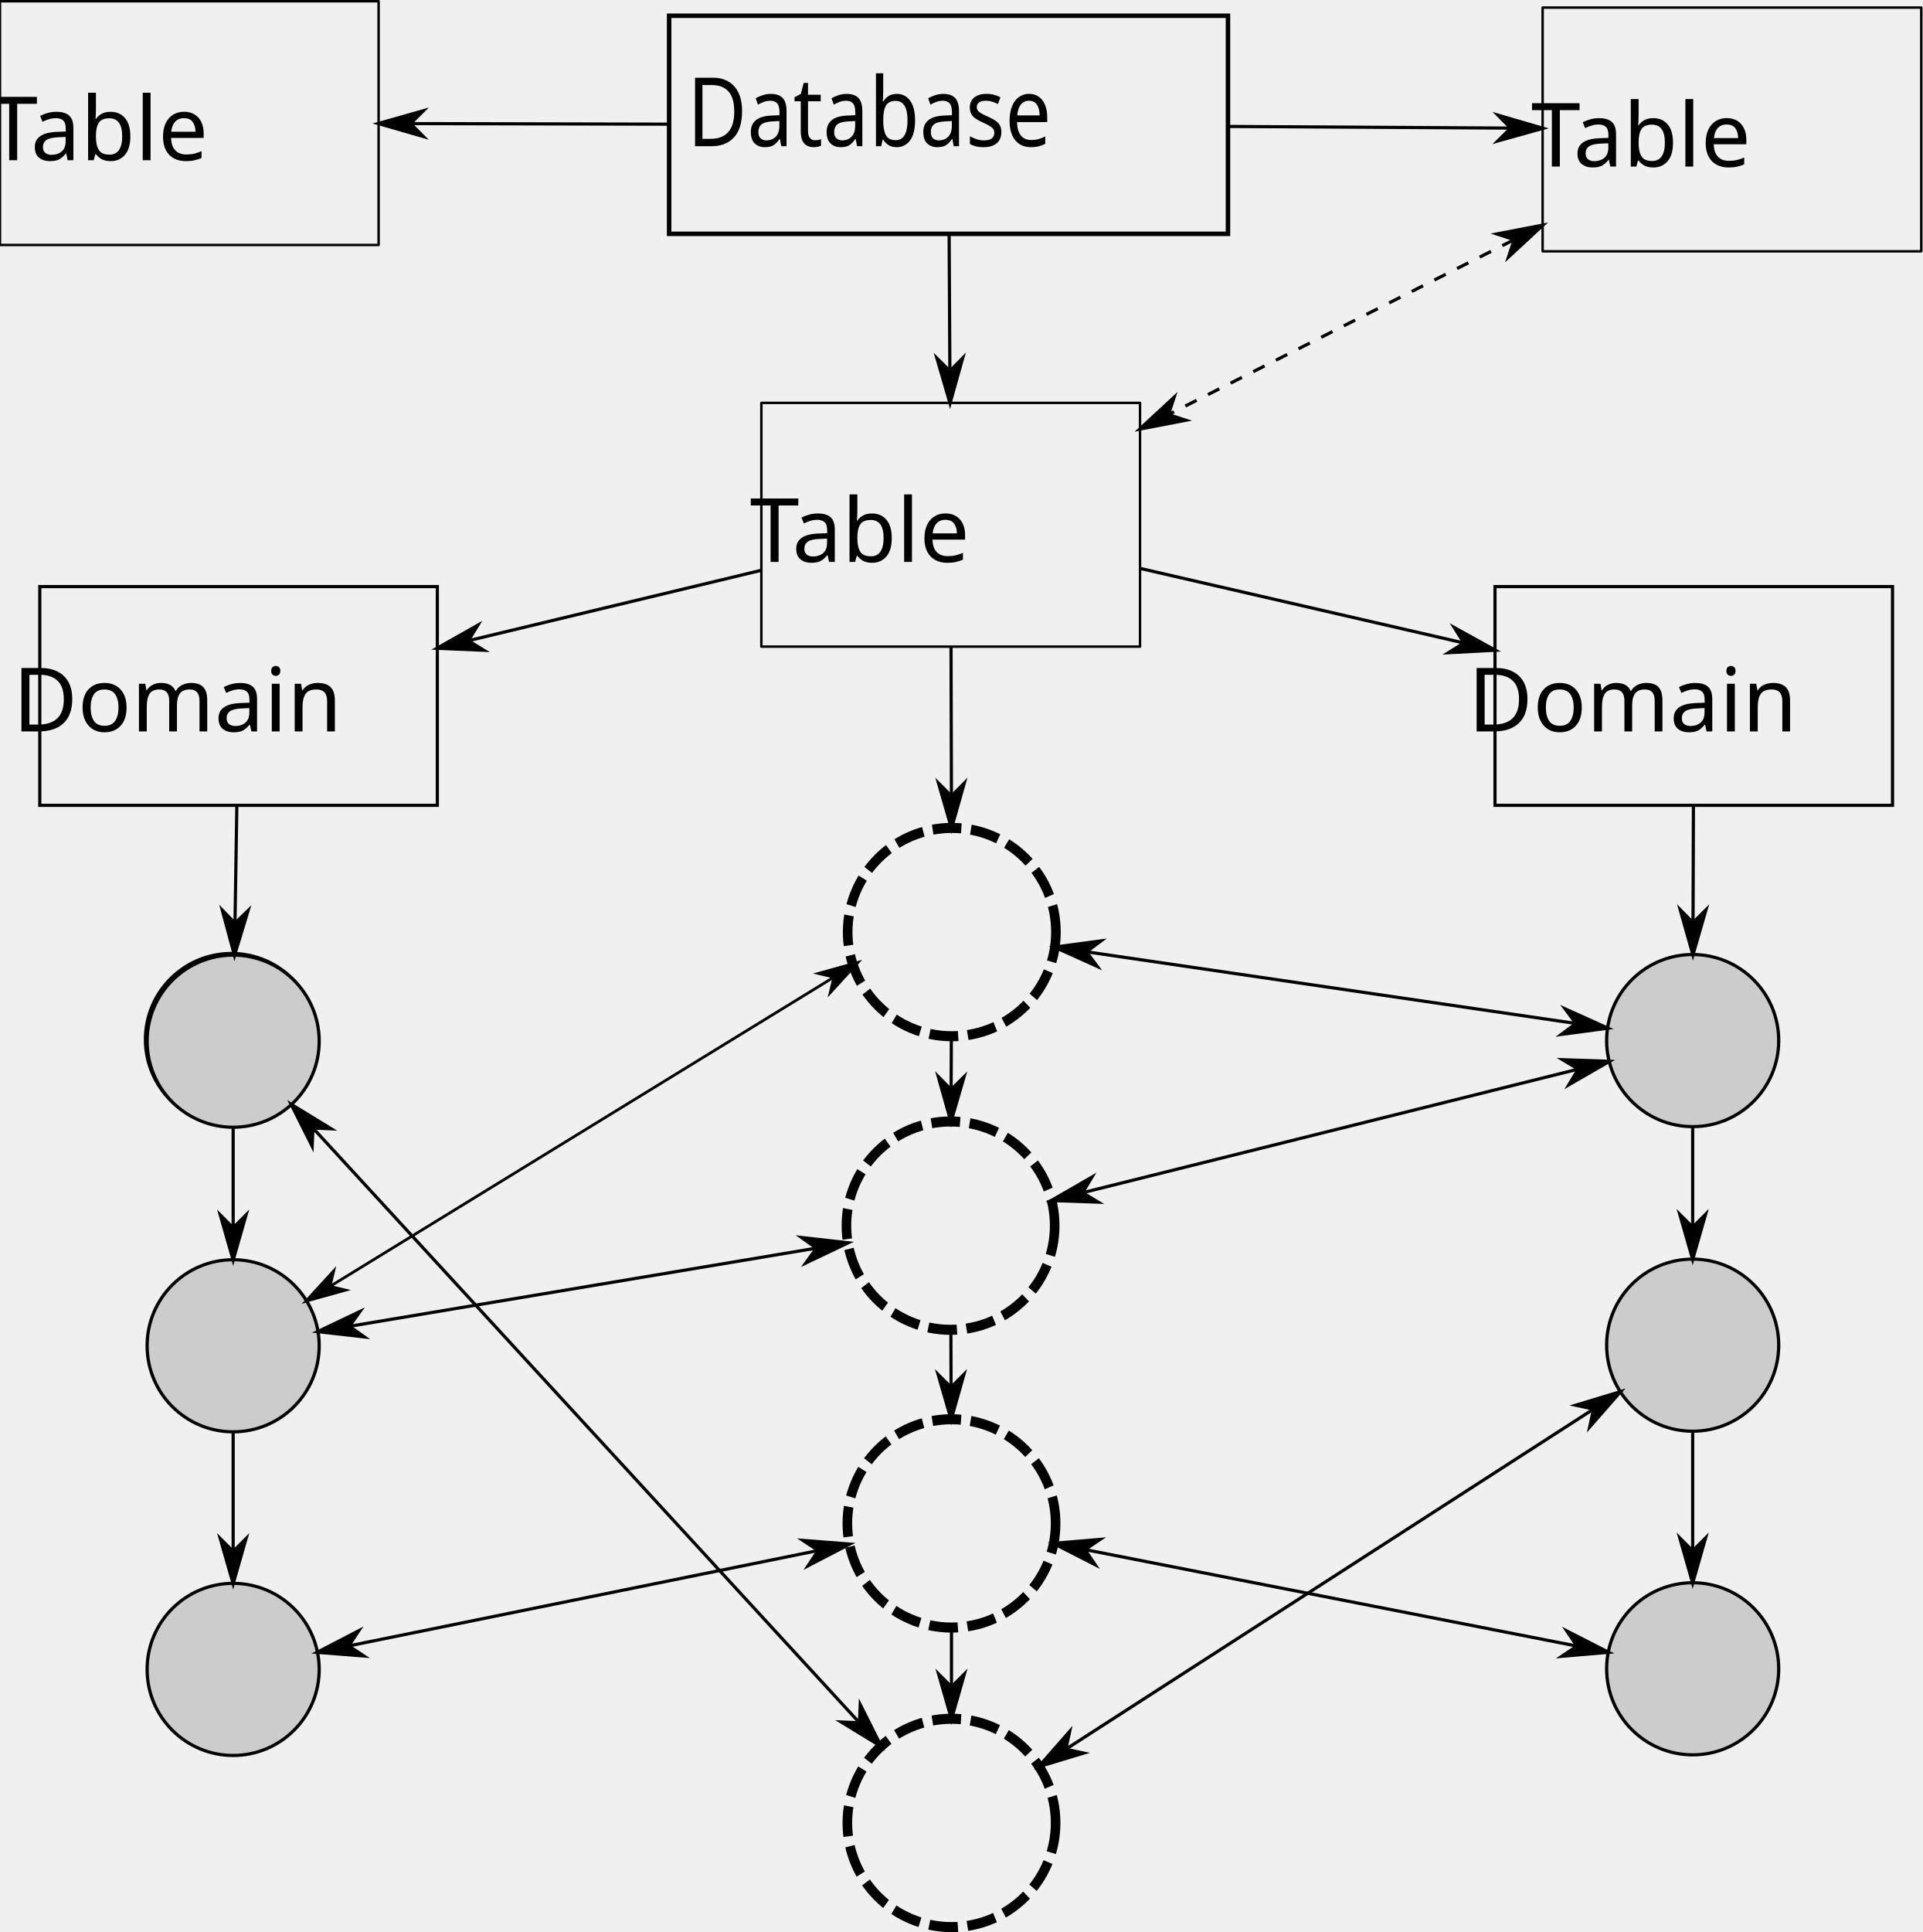
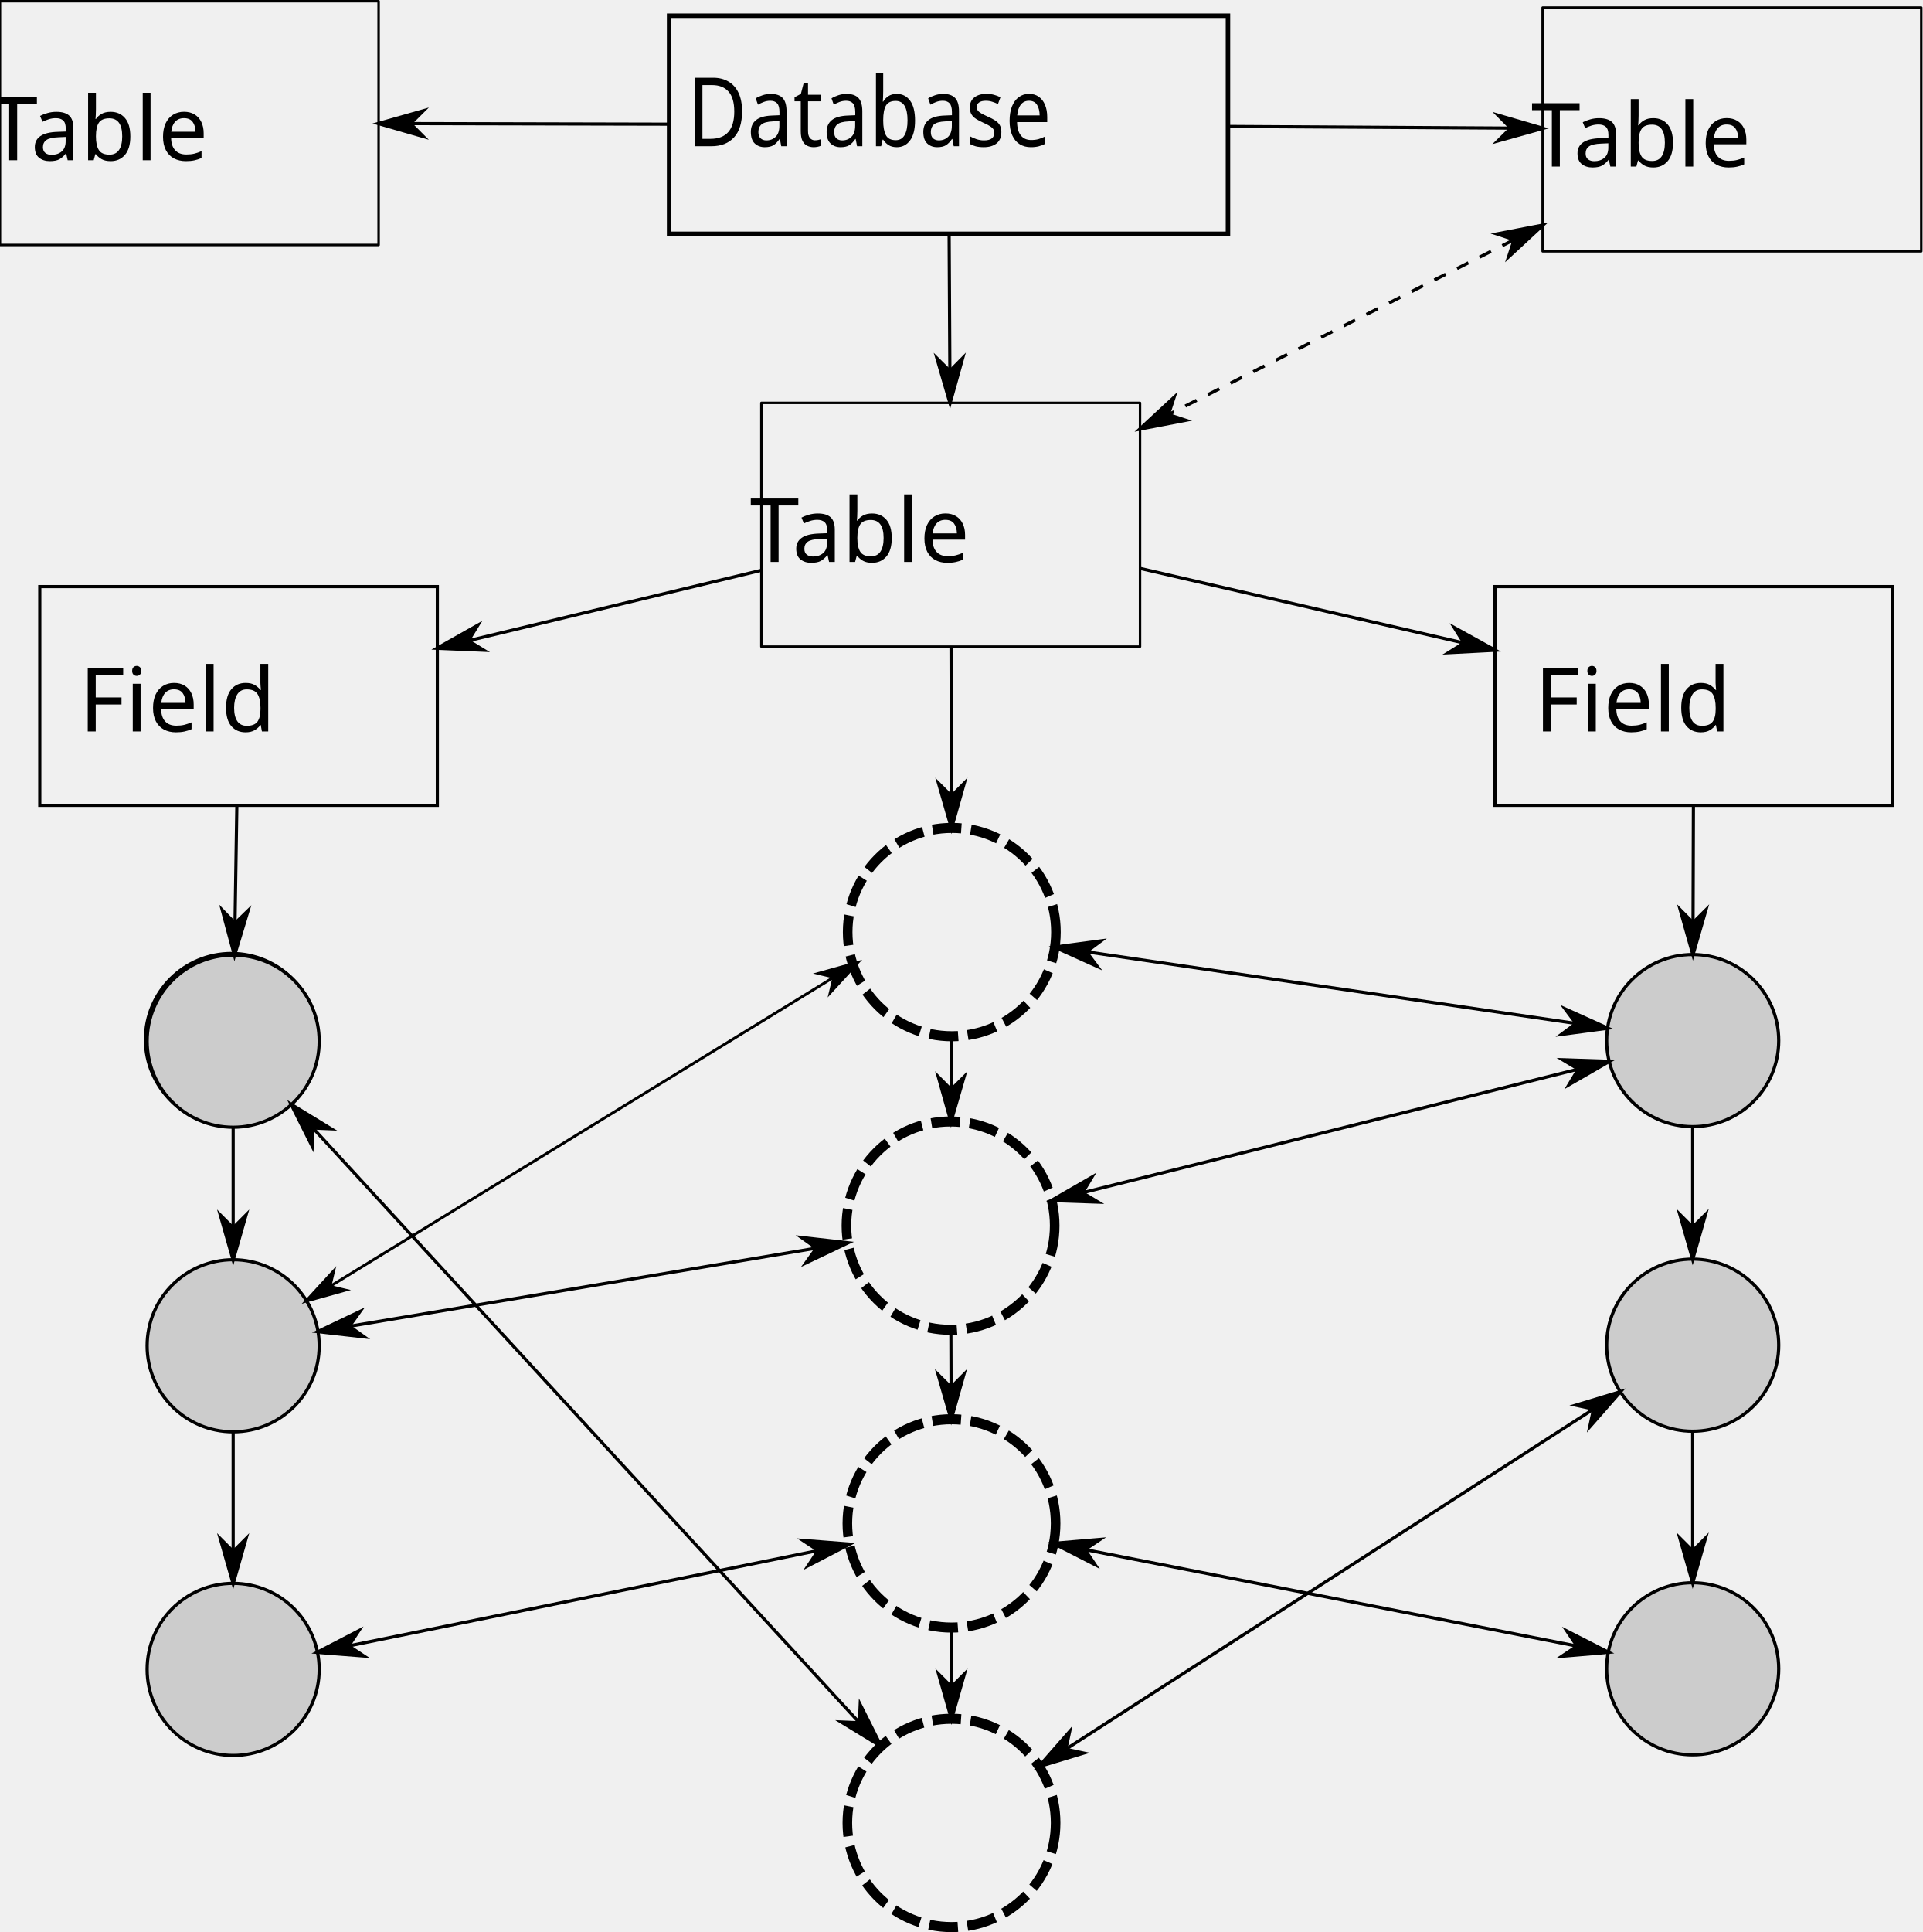
<svg xmlns="http://www.w3.org/2000/svg" width="606.089" height="608.923" id="svg2" version="1.1">
  <defs id="defs4">
    <marker orient="auto" refY="0" refX="0" id="Arrow1Send" style="overflow:visible">
      <path id="path3906" d="M 0,0 5,-5 -12.5,0 5,5 0,0 z" style="fill-rule:evenodd;stroke:#000000;stroke-width:1pt" transform="matrix(-0.2,0,0,-0.2,-1.2,0)" />
    </marker>
    <marker orient="auto" refY="0" refX="0" id="Arrow1Sstart" style="overflow:visible">
      <path id="path3903" d="M 0,0 5,-5 -12.5,0 5,5 0,0 z" style="fill-rule:evenodd;stroke:#000000;stroke-width:1pt" transform="matrix(0.2,0,0,0.2,1.2,0)" />
    </marker>
    <marker orient="auto" refY="0" refX="0" id="Arrow1Lstart" style="overflow:visible">
      <path id="path3891" d="M 0,0 5,-5 -12.5,0 5,5 0,0 z" style="fill-rule:evenodd;stroke:#000000;stroke-width:1pt" transform="matrix(0.8,0,0,0.8,10,0)" />
    </marker>
    <marker orient="auto" refY="0" refX="0" id="Arrow1Lend" style="overflow:visible">
      <path id="path3894" d="M 0,0 5,-5 -12.5,0 5,5 0,0 z" style="fill-rule:evenodd;stroke:#000000;stroke-width:1pt" transform="matrix(-0.8,0,0,-0.8,-10,0)" />
    </marker>
  </defs>
  <g id="layer1" transform="translate(-64.79361,-30.58559)">
    <rect style="fill:#ffffff;fill-opacity:0;stroke-width:1;stroke-linecap:butt;stroke-linejoin:round;stroke-miterlimit:4;stroke-dasharray:4, 1;stroke-dashoffset:0" id="rect2985" width="136.17" height="77.66" x="238.298" y="290.66" />
    <g id="g3764" transform="translate(183.6596,-139.3617)">
      <g id="g3761">
        <rect style="fill:#ffffff;fill-opacity:0;stroke:#000000;stroke-width:0.776;stroke-linecap:butt;stroke-linejoin:round;stroke-miterlimit:4;stroke-opacity:1;stroke-dasharray:none;stroke-dashoffset:0" id="rect3755" width="119.372" height="76.819" x="121.165" y="296.931" />
      </g>
      <text id="text3757" y="347.043" x="177.66" style="font-size:28px;font-style:normal;font-weight:normal;text-align:center;line-height:125%;letter-spacing:0px;word-spacing:0px;text-anchor:middle;fill:#000000;fill-opacity:1;stroke:none;font-family:Sans" xml:space="preserve">
        <tspan y="347.043" x="177.66" id="tspan3759">Table</tspan>
      </text>
    </g>
    <rect style="fill:#ffffff;fill-opacity:0;fill-rule:evenodd;stroke:#000000;stroke-width:1.414px;stroke-linecap:butt;stroke-linejoin:miter;stroke-opacity:1" id="rect3770" width="176.182" height="68.735" x="275.739" y="35.548" />
    <text xml:space="preserve" style="font-size:37.793px;font-style:normal;font-weight:normal;text-align:center;line-height:125%;letter-spacing:0px;word-spacing:0px;text-anchor:middle;fill:#000000;fill-opacity:1;stroke:none;font-family:Sans" x="390.622" y="70.972" id="text3772" transform="scale(0.9256204,1.080356)">
      <tspan id="tspan3774" x="390.622" y="70.972" style="font-size:28px">Database</tspan>
    </text>
    <g id="g3764-8" transform="translate(429.9574,-263.9576)">
      <g id="g3761-0">
        <rect style="fill:#ffffff;fill-opacity:0;stroke:#000000;stroke-width:0.776;stroke-linecap:butt;stroke-linejoin:round;stroke-miterlimit:4;stroke-opacity:1;stroke-dasharray:none;stroke-dashoffset:0" id="rect3755-2" width="119.372" height="76.819" x="121.165" y="296.931" />
      </g>
      <text id="text3757-3" y="347.043" x="177.66" style="font-size:28px;font-style:normal;font-weight:normal;text-align:center;line-height:125%;letter-spacing:0px;word-spacing:0px;text-anchor:middle;fill:#000000;fill-opacity:1;stroke:none;font-family:Sans" xml:space="preserve">
        <tspan y="347.043" x="177.66" id="tspan3759-3">Table</tspan>
      </text>
    </g>
    <g id="g3764-0" transform="translate(-56.38299,-265.9574)">
      <g id="g3761-4">
        <rect style="fill:#ffffff;fill-opacity:0;stroke:#000000;stroke-width:0.776;stroke-linecap:butt;stroke-linejoin:round;stroke-miterlimit:4;stroke-opacity:1;stroke-dasharray:none;stroke-dashoffset:0" id="rect3755-5" width="119.372" height="76.819" x="121.165" y="296.931" />
      </g>
      <text id="text3757-4" y="347.043" x="177.66" style="font-size:28px;font-style:normal;font-weight:normal;text-align:center;line-height:125%;letter-spacing:0px;word-spacing:0px;text-anchor:middle;fill:#000000;fill-opacity:1;stroke:none;font-family:Sans" xml:space="preserve">
        <tspan y="347.043" x="177.66" id="tspan3759-39">Table</tspan>
      </text>
    </g>
    <path style="fill:none;stroke:#000000;stroke-width:1px;stroke-linecap:butt;stroke-linejoin:miter;stroke-opacity:1;marker-end:url(#Arrow1Lend)" d="M 275.739,69.72 184.154,69.516" id="path3826" />
    <path style="fill:none;stroke:#000000;stroke-width:1px;stroke-linecap:butt;stroke-linejoin:miter;stroke-opacity:1;marker-end:url(#Arrow1Lend)" d="m 451.921,70.439 99.202,0.59" id="path3828" />
    <path style="fill:none;stroke:#000000;stroke-width:1px;stroke-linecap:butt;stroke-linejoin:miter;stroke-opacity:1;marker-end:url(#Arrow1Lend)" d="m 364.015,104.283 0.288,53.287" id="path3830" />
    <rect style="fill:#ffffff;fill-opacity:0;fill-rule:evenodd;stroke:#000000;stroke-width:1;stroke-linecap:butt;stroke-linejoin:miter;stroke-miterlimit:4;stroke-opacity:1;stroke-dasharray:none" id="rect3832" width="125.329" height="68.946" x="77.335" y="215.464" />
    <text xml:space="preserve" style="font-size:28px;font-style:normal;font-weight:normal;text-align:center;line-height:125%;letter-spacing:0px;word-spacing:0px;text-anchor:middle;fill:#000000;fill-opacity:1;stroke:none;font-family:Sans" x="138.936" y="261.107" id="text3834">
-       <tspan id="tspan3836" x="138.936" y="261.107">Domain</tspan>
+       <tspan id="tspan3836" x="138.936" y="261.107">Field</tspan>
    </text>
    <rect style="fill:#ffffff;fill-opacity:0;fill-rule:evenodd;stroke:#000000;stroke-width:1;stroke-linecap:butt;stroke-linejoin:miter;stroke-miterlimit:4;stroke-opacity:1;stroke-dasharray:none" id="rect3832-6" width="125.329" height="68.946" x="536.101" y="215.463" />
    <text xml:space="preserve" style="font-size:28px;font-style:normal;font-weight:normal;text-align:center;line-height:125%;letter-spacing:0px;word-spacing:0px;text-anchor:middle;fill:#000000;fill-opacity:1;stroke:none;font-family:Sans" x="597.702" y="261.107" id="text3834-1">
-       <tspan id="tspan3836-2" x="597.702" y="261.107">Domain</tspan>
+       <tspan id="tspan3836-2" x="597.702" y="261.107">Field</tspan>
    </text>
    <path style="fill:none;stroke:#000000;stroke-width:1px;stroke-linecap:butt;stroke-linejoin:miter;stroke-opacity:1;marker-end:url(#Arrow1Lend)" d="M 304.824,210.324 202.665,234.876" id="path4331" />
    <path style="fill:none;stroke:#000000;stroke-width:1px;stroke-linecap:butt;stroke-linejoin:miter;stroke-opacity:1;marker-end:url(#Arrow1Lend)" d="m 424.197,209.727 111.904,25.776" id="path4333" />
    <path style="fill:#ffffff;fill-opacity:0;fill-rule:evenodd;stroke:#000000;stroke-width:3.184;stroke-linecap:butt;stroke-linejoin:miter;stroke-miterlimit:4;stroke-opacity:1;stroke-dasharray:9.551, 3.184;stroke-dashoffset:0" id="path4335" d="m 390.426,343.852 c 0,18.214 -15.48,32.979 -34.574,32.979 -19.095,0 -34.574,-14.765 -34.574,-32.979 0,-18.214 15.48,-32.979 34.574,-32.979 19.095,0 34.574,14.765 34.574,32.979 z" transform="matrix(0.9495082,0,0,0.9954531,26.5785,74.59552)" />
    <path style="fill:#ffffff;fill-opacity:0;fill-rule:evenodd;stroke:#000000;stroke-width:3.184;stroke-linecap:butt;stroke-linejoin:miter;stroke-miterlimit:4;stroke-opacity:1;stroke-dasharray:9.551, 3.184;stroke-dashoffset:0" id="path4335-3" d="m 390.426,343.852 c 0,18.214 -15.48,32.979 -34.574,32.979 -19.095,0 -34.574,-14.765 -34.574,-32.979 0,-18.214 15.48,-32.979 34.574,-32.979 19.095,0 34.574,14.765 34.574,32.979 z" transform="matrix(0.9495082,0,0,0.9954531,26.97364,-17.93198)" />
    <path style="fill:#ffffff;fill-opacity:0;fill-rule:evenodd;stroke:#000000;stroke-width:3.184;stroke-linecap:butt;stroke-linejoin:miter;stroke-miterlimit:4;stroke-opacity:1;stroke-dasharray:9.551, 3.184;stroke-dashoffset:0" id="path4335-2" d="m 390.426,343.852 c 0,18.214 -15.48,32.979 -34.574,32.979 -19.095,0 -34.574,-14.765 -34.574,-32.979 0,-18.214 15.48,-32.979 34.574,-32.979 19.095,0 34.574,14.765 34.574,32.979 z" transform="matrix(0.9495082,0,0,0.9954531,26.87486,262.8446)" />
    <path style="fill:#ffffff;fill-opacity:0;fill-rule:evenodd;stroke:#000000;stroke-width:3.184;stroke-linecap:butt;stroke-linejoin:miter;stroke-miterlimit:4;stroke-opacity:1;stroke-dasharray:9.551, 3.184;stroke-dashoffset:0" id="path4335-6" d="m 390.426,343.852 c 0,18.214 -15.48,32.979 -34.574,32.979 -19.095,0 -34.574,-14.765 -34.574,-32.979 0,-18.214 15.48,-32.979 34.574,-32.979 19.095,0 34.574,14.765 34.574,32.979 z" transform="matrix(0.9495082,0,0,0.9954531,26.87486,168.4402)" />
    <path style="fill:#ff0000;fill-rule:evenodd;stroke:#000000;stroke-width:1px;stroke-linecap:butt;stroke-linejoin:miter;stroke-opacity:1" id="path4401" d="m 163.83,358.213 c 0,14.982 -11.907,27.128 -26.596,27.128 -14.688,0 -26.596,-12.145 -26.596,-27.128 0,-14.982 11.907,-27.128 26.596,-27.128 14.688,0 26.596,12.145 26.596,27.128 z" transform="matrix(1.01981,0,0,0.99982,-2.186905,0.06447688)" />
    <path style="fill:#cccccc;fill-opacity:1;fill-rule:evenodd;stroke:#000000;stroke-width:1px;stroke-linecap:butt;stroke-linejoin:miter;stroke-opacity:1" id="path4401-0" d="m 163.83,358.213 c 0,14.982 -11.907,27.128 -26.596,27.128 -14.688,0 -26.596,-12.145 -26.596,-27.128 0,-14.982 11.907,-27.128 26.596,-27.128 14.688,0 26.596,12.145 26.596,27.128 z" transform="matrix(1.01981,0,0,0.99982,-1.654828,0.5963829)" />
    <path style="fill:#cccccc;fill-opacity:1;fill-rule:evenodd;stroke:#000000;stroke-width:1px;stroke-linecap:butt;stroke-linejoin:miter;stroke-opacity:1" id="path4401-4" d="m 163.83,358.213 c 0,14.982 -11.907,27.128 -26.596,27.128 -14.688,0 -26.596,-12.145 -26.596,-27.128 0,-14.982 11.907,-27.128 26.596,-27.128 14.688,0 26.596,12.145 26.596,27.128 z" transform="matrix(1.01981,0,0,0.99982,-1.654828,198.5964)" />
    <path style="fill:#cccccc;fill-opacity:1;fill-rule:evenodd;stroke:#000000;stroke-width:1px;stroke-linecap:butt;stroke-linejoin:miter;stroke-opacity:1" id="path4401-1" d="m 163.83,358.213 c 0,14.982 -11.907,27.128 -26.596,27.128 -14.688,0 -26.596,-12.145 -26.596,-27.128 0,-14.982 11.907,-27.128 26.596,-27.128 14.688,0 26.596,12.145 26.596,27.128 z" transform="matrix(1.01981,0,0,0.99982,-1.654828,96.59638)" />
    <path style="fill:#cccccc;fill-opacity:1;fill-rule:evenodd;stroke:#000000;stroke-width:1px;stroke-linecap:butt;stroke-linejoin:miter;stroke-opacity:1" id="path4401-0-2" d="m 163.83,358.213 c 0,14.982 -11.907,27.128 -26.596,27.128 -14.688,0 -26.596,-12.145 -26.596,-27.128 0,-14.982 11.907,-27.128 26.596,-27.128 14.688,0 26.596,12.145 26.596,27.128 z" transform="matrix(1.01981,0,0,0.99982,458.4728,0.4048935)" />
    <path style="fill:#cccccc;fill-opacity:1;fill-rule:evenodd;stroke:#000000;stroke-width:1px;stroke-linecap:butt;stroke-linejoin:miter;stroke-opacity:1" id="path4401-4-7" d="m 163.83,358.213 c 0,14.982 -11.907,27.128 -26.596,27.128 -14.688,0 -26.596,-12.145 -26.596,-27.128 0,-14.982 11.907,-27.128 26.596,-27.128 14.688,0 26.596,12.145 26.596,27.128 z" transform="matrix(1.01981,0,0,0.99982,458.4728,198.4049)" />
    <path style="fill:#cccccc;fill-opacity:1;fill-rule:evenodd;stroke:#000000;stroke-width:1px;stroke-linecap:butt;stroke-linejoin:miter;stroke-opacity:1" id="path4401-1-2" d="m 163.83,358.213 c 0,14.982 -11.907,27.128 -26.596,27.128 -14.688,0 -26.596,-12.145 -26.596,-27.128 0,-14.982 11.907,-27.128 26.596,-27.128 14.688,0 26.596,12.145 26.596,27.128 z" transform="matrix(1.01981,0,0,0.99982,458.4728,96.40489)" />
    <path style="fill:none;stroke:#000000;stroke-width:1px;stroke-linecap:butt;stroke-linejoin:miter;stroke-opacity:1;marker-end:url(#Arrow1Lend)" d="m 139.461,284.41 -0.739,47.215" id="path4459" />
    <path style="fill:none;stroke:#000000;stroke-width:1px;stroke-linecap:butt;stroke-linejoin:miter;stroke-opacity:1;marker-end:url(#Arrow1Lend)" d="m 138.298,385.868 0,41.754" id="path4461" />
    <path style="fill:none;stroke:#000000;stroke-width:1px;stroke-linecap:butt;stroke-linejoin:miter;stroke-opacity:1;marker-end:url(#Arrow1Lend)" d="m 138.298,481.868 0,47.754" id="path4463" />
    <path style="fill:none;stroke:#000000;stroke-width:1px;stroke-linecap:butt;stroke-linejoin:miter;stroke-opacity:1;marker-end:url(#Arrow1Lend)" d="m 598.658,284.41 -0.147,47.021" id="path4465" />
    <path style="fill:none;stroke:#000000;stroke-width:1px;stroke-linecap:butt;stroke-linejoin:miter;stroke-opacity:1;marker-end:url(#Arrow1Lend)" d="m 598.426,385.676 0,41.754" id="path4467" />
    <path style="fill:none;stroke:#000000;stroke-width:1px;stroke-linecap:butt;stroke-linejoin:miter;stroke-opacity:1;marker-end:url(#Arrow1Lend)" d="m 598.426,481.676 0,47.754" id="path4469" />
    <path style="fill:none;stroke:#000000;stroke-width:1px;stroke-linecap:butt;stroke-linejoin:miter;stroke-opacity:1;marker-end:url(#Arrow1Lend)" d="m 364.614,234.389 0.154,57.139" id="path4471" />
    <path style="fill:none;stroke:#000000;stroke-width:1px;stroke-linecap:butt;stroke-linejoin:miter;stroke-opacity:1;marker-end:url(#Arrow1Lend)" d="m 364.717,357.185 -0.115,26.871" id="path4475" />
    <path style="fill:none;stroke:#000000;stroke-width:1px;stroke-linecap:butt;stroke-linejoin:miter;stroke-opacity:1;marker-end:url(#Arrow1Lend)" d="m 364.566,449.712 0.089,28.187" id="path4477" />
    <path style="fill:none;stroke:#000000;stroke-width:1px;stroke-linecap:butt;stroke-linejoin:miter;stroke-opacity:1;marker-end:url(#Arrow1Lend)" d="m 364.758,543.557 0,28.747" id="path4479" />
    <path style="fill:none;stroke:#000000;stroke-width:1px;stroke-linecap:butt;stroke-linejoin:miter;stroke-opacity:1;marker-start:url(#Arrow1Lstart);marker-end:url(#Arrow1Lend)" d="m 397.344,329.113 174.242,25.511" id="path4663" />
    <path style="fill:none;stroke:#000000;stroke-width:0.872px;stroke-linecap:butt;stroke-linejoin:miter;stroke-opacity:1;marker-start:url(#Arrow1Lstart);marker-end:url(#Arrow1Lend)" d="M 335.17,333.971 161.355,440.622" id="path4665" />
    <path style="fill:none;stroke:#000000;stroke-width:1px;stroke-linecap:butt;stroke-linejoin:miter;stroke-opacity:1;marker-start:url(#Arrow1Lstart);marker-end:url(#Arrow1Lend)" d="M 396.323,408.94 572.102,365.116" id="path4667" />
    <path style="fill:none;stroke:#000000;stroke-width:1px;stroke-linecap:butt;stroke-linejoin:miter;stroke-opacity:1;marker-start:url(#Arrow1Lstart);marker-end:url(#Arrow1Lend)" d="M 332.079,422.305 165.052,450.266" id="path4669" />
    <path style="fill:none;stroke:#000000;stroke-width:1px;stroke-linecap:butt;stroke-linejoin:miter;stroke-opacity:1;marker-start:url(#Arrow1Lstart);marker-end:url(#Arrow1Lend)" d="m 332.581,517.267 -167.698,34.076" id="path4671" />
    <path style="fill:none;stroke:#000000;stroke-width:1px;stroke-linecap:butt;stroke-linejoin:miter;stroke-opacity:1;marker-start:url(#Arrow1Lstart);marker-end:url(#Arrow1Lend)" d="M 396.98,517.047 571.805,551.333" id="path4673" />
    <path style="fill:none;stroke:#000000;stroke-width:1px;stroke-linecap:butt;stroke-linejoin:miter;stroke-opacity:1;marker-start:url(#Arrow1Lstart);marker-end:url(#Arrow1Lend)" d="M 392.357,587.348 575.624,469.247" id="path4677" />
    <path style="fill:none;stroke:#000000;stroke-width:1px;stroke-linecap:butt;stroke-linejoin:miter;stroke-opacity:1;marker-start:url(#Arrow1Lstart);marker-end:url(#Arrow1Lend)" d="M 342.543,580.962 156.652,378.714" id="path4679" />
    <path style="fill:none;stroke:#000000;stroke-width:1;stroke-linecap:butt;stroke-linejoin:miter;stroke-miterlimit:4;stroke-opacity:1;stroke-dasharray:4, 4;stroke-dashoffset:0;marker-start:url(#Arrow1Lstart);marker-end:url(#Arrow1Lend)" d="M 424.197,165.785 551.122,101.577" id="path5051" />
  </g>
</svg>
